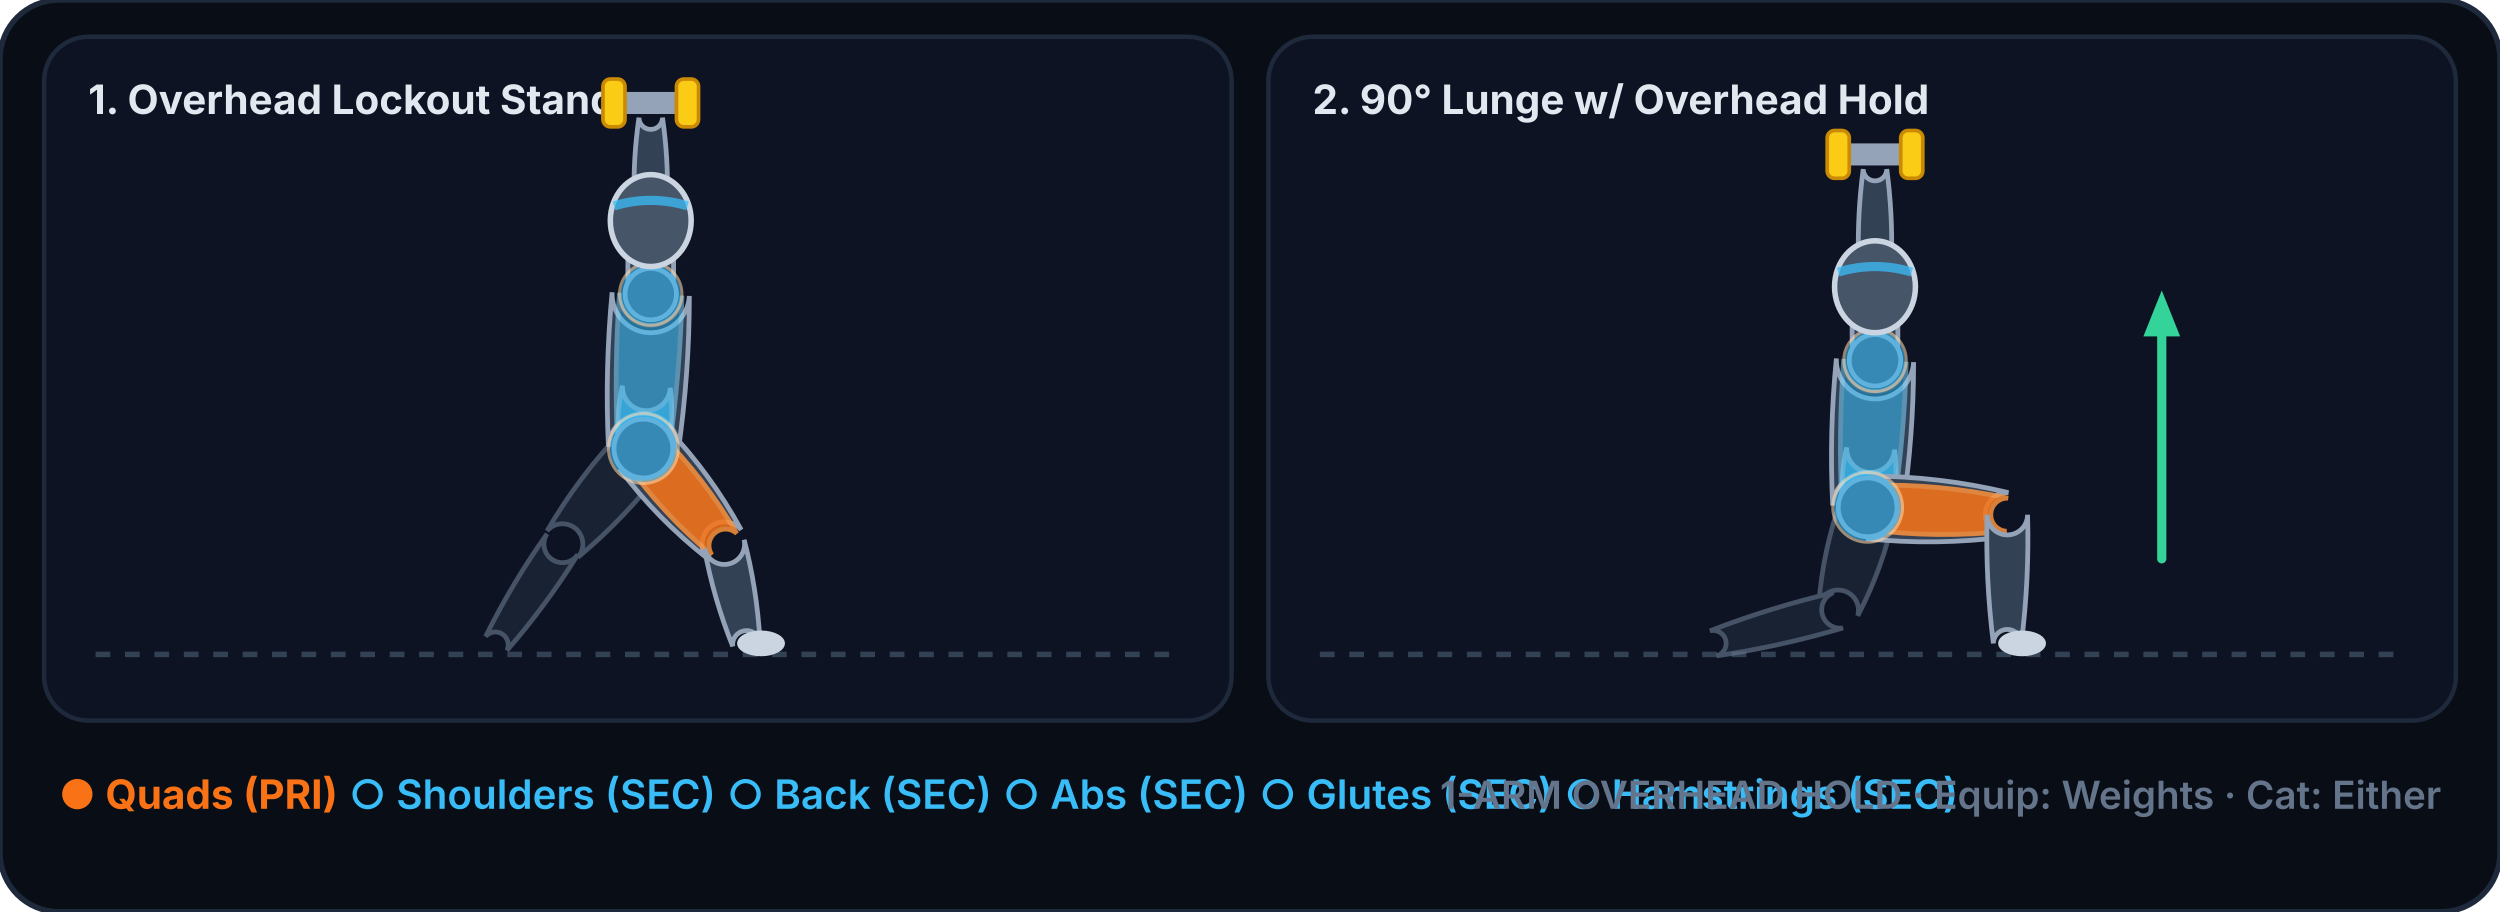
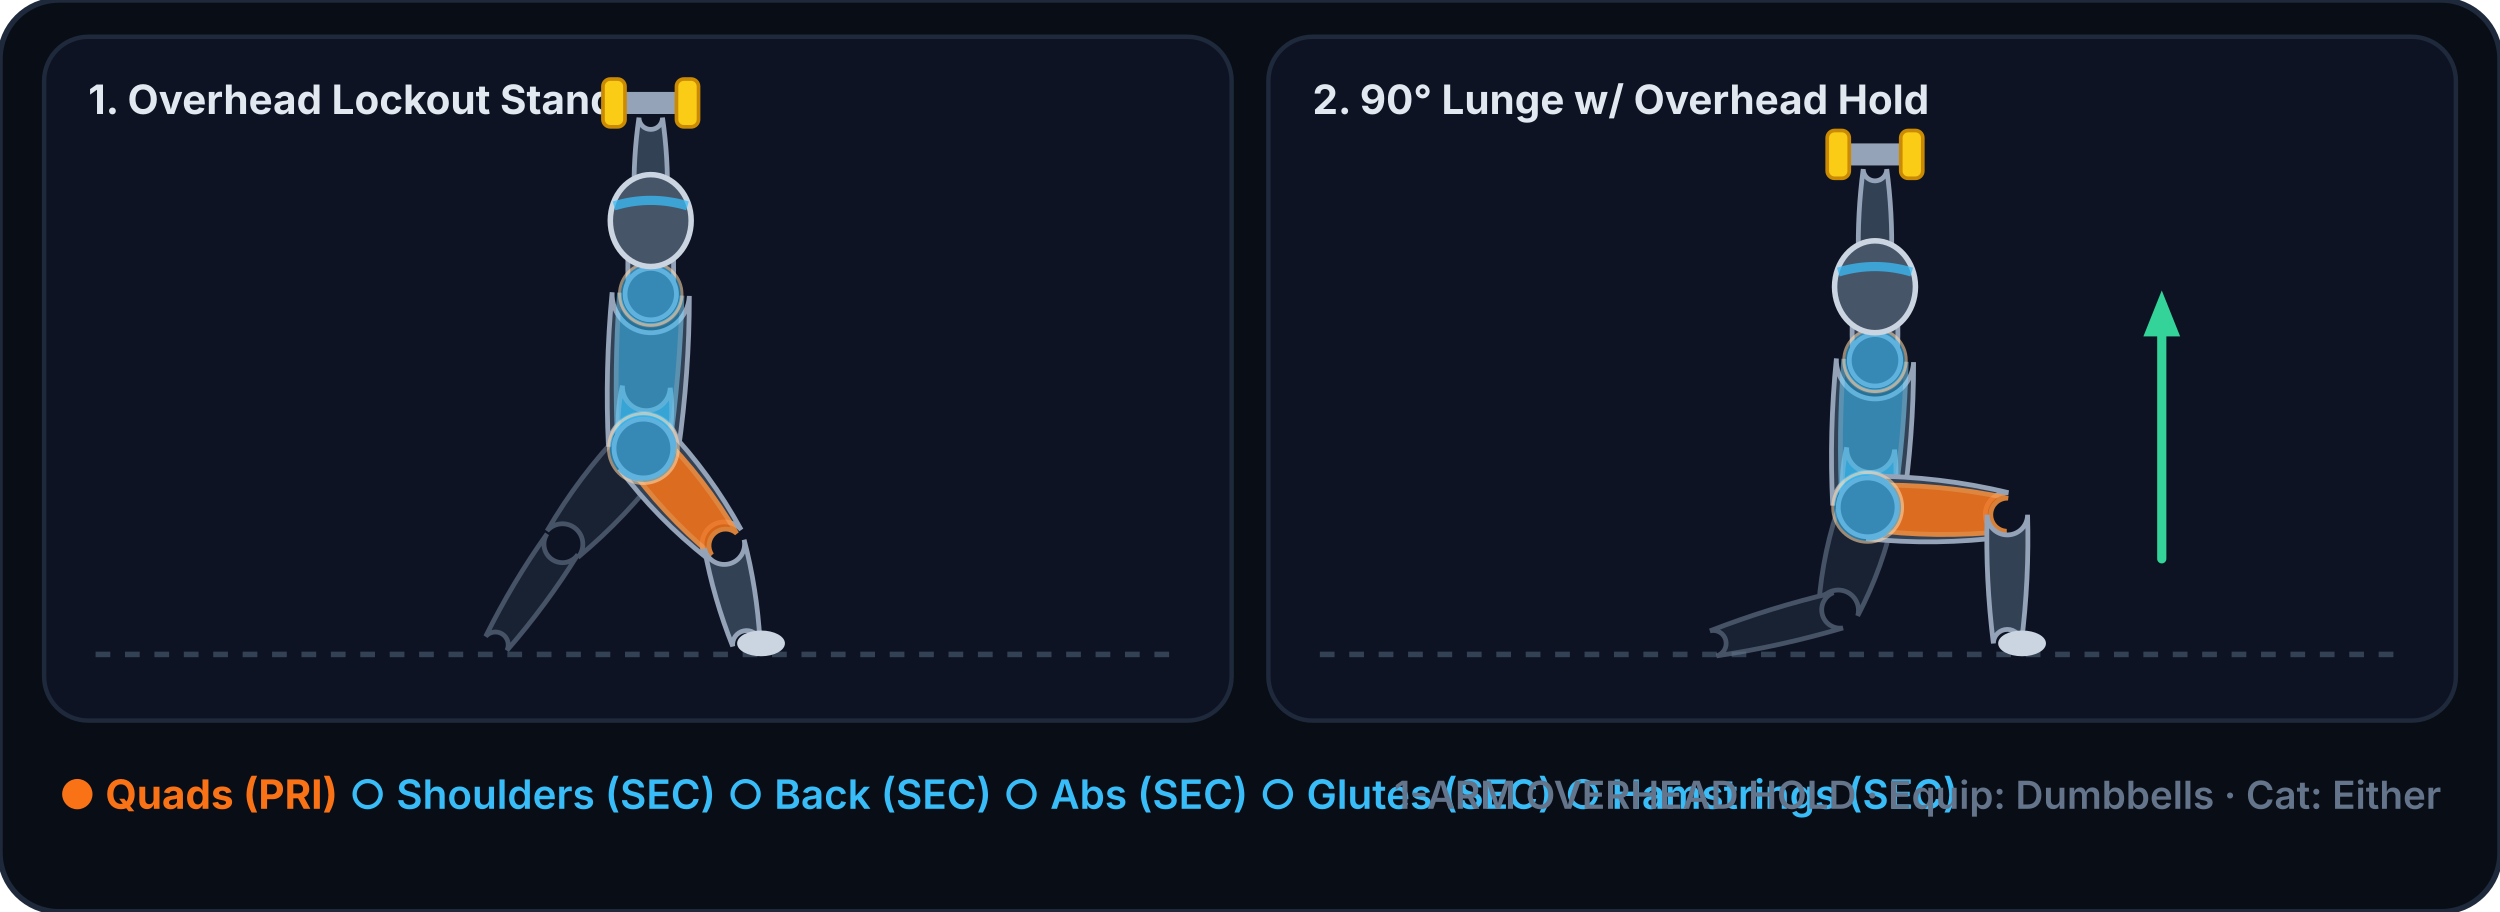
<svg xmlns="http://www.w3.org/2000/svg" viewBox="0 0 680 248" width="680" height="248" role="img" aria-label="Lunges with one dumbbell up multi-step exercise diagram">
  <defs>
    <marker id="arrow" viewBox="0 0 10 10" refX="6" refY="5" markerWidth="5" markerHeight="5" orient="auto-start-reverse">
      <path d="M 0 1 L 10 5 L 0 9 z" fill="#34d399" />
    </marker>
  </defs>
  <rect width="680" height="248" rx="16" fill="#090d16" stroke="#1e293b" stroke-width="1.5" />
  <g transform="translate(12, 10)">
    <rect width="323" height="186" rx="12" fill="#0d1322" stroke="#1e293b" stroke-width="1.2" />
    <text x="12" y="21" fill="#e2e8f0" font-family="-apple-system, BlinkMacSystemFont, sans-serif" font-size="11" font-weight="700">1. Overhead Lockout Stand</text>
    <line x1="14" y1="168" x2="309" y2="168" stroke="#334155" stroke-width="1.5" stroke-dasharray="4 4" />
    <g transform="translate(59, 0)">
      <g opacity="0.65">
        <path d="M 98.3 107.2 Q 86.5 119.5 77.8 134.4 A 5.5 5.5 0 0 1 86.2 141.6 Q 99.5 130.5 109.7 116.8 A 7.5 7.5 0 0 1 98.3 107.2 Z" fill="#1e293b" stroke="#64748b" stroke-width="1.3" />
        <path d="M 77.8 135.2 Q 68.4 148.4 61.1 163.1 A 3.5 3.5 0 0 1 66.9 166.9 Q 77.6 154.6 86.2 140.8 A 5 5 0 0 1 77.8 135.2 Z" fill="#1e293b" stroke="#64748b" stroke-width="1.3" />
      </g>
      <path d="M 113.5 112.5 Q 116.5 91.5 116.5 70.5 A 10.5 10.5 0 0 1 95.5 69.5 Q 93.5 90.5 94.5 111.5 A 9.5 9.5 0 0 1 113.5 112.5 Z" fill="#334155" stroke="#94a3b8" stroke-width="1.3" />
      <g opacity="0.55">
        <path d="M 111.0 112.3 Q 114.0 91.4 114.5 70.4 A 8.5 8.5 0 0 1 97.5 69.6 Q 96.0 90.6 97.0 111.7 A 7 7 0 0 1 111.0 112.3 Z" fill="#38bdf8" stroke="#7dd3fc" stroke-width="1.3" />
      </g>
      <g opacity="0.55">
        <path d="M 110.5 112.3 Q 112.4 104.0 111.3 95.5 A 6.5 6.5 0 0 1 98.3 94.9 Q 96.4 103.2 97.5 111.7 A 6.5 6.5 0 0 1 110.5 112.3 Z" fill="#38bdf8" stroke="#7dd3fc" stroke-width="1.3" />
      </g>
      <path d="M 97.5 117.5 Q 107.7 131.1 121.4 141.9 A 6 6 0 0 1 130.6 134.1 Q 122.3 118.9 110.5 106.5 A 8.5 8.5 0 0 1 97.5 117.5 Z" fill="#334155" stroke="#94a3b8" stroke-width="1.3" />
      <g opacity="0.85">
        <path d="M 99.4 115.9 Q 109.3 129.8 122.6 140.9 A 4.5 4.5 0 0 1 129.4 135.1 Q 120.7 120.2 108.6 108.1 A 6 6 0 0 1 99.4 115.9 Z" fill="#f97316" stroke="#fb923c" stroke-width="1.3" />
      </g>
      <circle cx="104.0" cy="112.0" r="8" fill="#334155" stroke="#94a3b8" stroke-width="1.3" />
      <circle cx="104.0" cy="112.0" r="9.5" fill="#38bdf8" opacity="0.58" stroke="#fed7aa" stroke-width="0.8" />
      <path d="M 120.6 139.2 Q 123.1 152.8 128.3 165.8 A 3.8 3.8 0 0 1 135.7 164.2 Q 134.9 150.2 131.4 136.8 A 5.5 5.5 0 0 1 120.6 139.2 Z" fill="#334155" stroke="#94a3b8" stroke-width="1.3" />
      <ellipse cx="136.0" cy="165.0" rx="6.5" ry="3.5" fill="#cbd5e1" />
      <path d="M 112.0 70.0 Q 112.8 57.0 110.8 44.0 A 4.8 4.8 0 0 1 101.2 44.0 Q 99.2 57.0 100.0 70.0 A 6 6 0 0 1 112.0 70.0 Z" fill="#334155" stroke="#94a3b8" stroke-width="1.3" />
      <path d="M 110.5 44.0 Q 110.8 33.0 109.2 22.0 A 3.2 3.2 0 0 1 102.8 22.0 Q 101.2 33.0 101.5 44.0 A 4.5 4.5 0 0 1 110.5 44.0 Z" fill="#334155" stroke="#94a3b8" stroke-width="1.3" />
      <circle cx="106.0" cy="70.0" r="7" fill="#334155" stroke="#94a3b8" stroke-width="1.3" />
      <circle cx="106.0" cy="70.0" r="8.5" fill="#38bdf8" opacity="0.58" stroke="#fed7aa" stroke-width="0.8" />
      <g transform="translate(106.0, 50.0) rotate(0)">
        <ellipse cx="0" cy="0" rx="11" ry="12.5" fill="#475569" stroke="#cbd5e1" stroke-width="1.5" />
        <path d="M -10 -4 Q 0 -7 10 -4" stroke="#38bdf8" stroke-width="2.5" fill="none" opacity="0.75" />
      </g>
      <g transform="translate(106.0, 18.0) rotate(0)">
        <rect x="-11" y="-3" width="22" height="6" rx="2" fill="#94a3b8" />
        <rect x="-13" y="-6.5" width="6" height="13" rx="2" fill="#facc15" stroke="#ca8a04" stroke-width="1" />
        <rect x="7" y="-6.5" width="6" height="13" rx="2" fill="#facc15" stroke="#ca8a04" stroke-width="1" />
      </g>
    </g>
  </g>
  <g transform="translate(345, 10)">
    <rect width="323" height="186" rx="12" fill="#0d1322" stroke="#1e293b" stroke-width="1.2" />
    <text x="12" y="21" fill="#e2e8f0" font-family="-apple-system, BlinkMacSystemFont, sans-serif" font-size="11" font-weight="700">2. 90° Lunge w/ Overhead Hold</text>
    <line x1="14" y1="168" x2="309" y2="168" stroke="#334155" stroke-width="1.5" stroke-dasharray="4 4" />
    <g transform="translate(59, 0)">
      <g opacity="0.65">
        <path d="M 96.8 125.9 Q 91.8 139.7 90.7 154.5 A 5.5 5.5 0 0 1 101.3 157.5 Q 108.2 144.3 111.2 130.1 A 7.5 7.5 0 0 1 96.8 125.9 Z" fill="#1e293b" stroke="#64748b" stroke-width="1.3" />
        <path d="M 94.7 151.2 Q 77.6 155.2 61.1 161.6 A 3.5 3.5 0 0 1 62.9 168.4 Q 80.4 165.8 97.3 160.8 A 5 5 0 0 1 94.7 151.2 Z" fill="#1e293b" stroke="#64748b" stroke-width="1.3" />
      </g>
      <path d="M 113.5 128.5 Q 116.5 108.6 116.5 88.5 A 10.5 10.5 0 0 1 95.5 87.5 Q 93.5 107.4 94.5 127.5 A 9.5 9.5 0 0 1 113.5 128.5 Z" fill="#334155" stroke="#94a3b8" stroke-width="1.3" />
      <g opacity="0.55">
        <path d="M 111.0 128.3 Q 114.0 108.4 114.5 88.4 A 8.5 8.5 0 0 1 97.5 87.6 Q 96.0 107.6 97.0 127.7 A 7 7 0 0 1 111.0 128.3 Z" fill="#38bdf8" stroke="#7dd3fc" stroke-width="1.3" />
      </g>
      <g opacity="0.55">
        <path d="M 110.5 128.3 Q 112.4 120.4 111.3 112.3 A 6.5 6.5 0 0 1 98.3 111.7 Q 96.4 119.6 97.5 127.7 A 6.5 6.5 0 0 1 110.5 128.3 Z" fill="#38bdf8" stroke="#7dd3fc" stroke-width="1.3" />
      </g>
      <path d="M 103.6 136.5 Q 122.5 138.5 141.7 136.0 A 6 6 0 0 1 142.3 124.0 Q 123.5 119.5 104.4 119.5 A 8.5 8.5 0 0 1 103.6 136.5 Z" fill="#334155" stroke="#94a3b8" stroke-width="1.3" />
      <g opacity="0.85">
        <path d="M 103.7 134.0 Q 122.6 136.5 141.8 134.5 A 4.5 4.5 0 0 1 142.2 125.5 Q 123.4 121.5 104.3 122.0 A 6 6 0 0 1 103.7 134.0 Z" fill="#f97316" stroke="#fb923c" stroke-width="1.3" />
      </g>
      <circle cx="104.0" cy="128.0" r="8" fill="#334155" stroke="#94a3b8" stroke-width="1.3" />
      <circle cx="104.0" cy="128.0" r="9.5" fill="#38bdf8" opacity="0.58" stroke="#fed7aa" stroke-width="0.8" />
      <path d="M 136.5 130.0 Q 136.0 147.5 138.2 165.0 A 3.8 3.8 0 0 1 145.8 165.0 Q 148.0 147.5 147.5 130.0 A 5.5 5.5 0 0 1 136.5 130.0 Z" fill="#334155" stroke="#94a3b8" stroke-width="1.3" />
      <ellipse cx="146.0" cy="165.0" rx="6.5" ry="3.5" fill="#cbd5e1" />
      <path d="M 112.0 88.0 Q 112.8 74.0 110.8 60.0 A 4.8 4.8 0 0 1 101.2 60.0 Q 99.2 74.0 100.0 88.0 A 6 6 0 0 1 112.0 88.0 Z" fill="#334155" stroke="#94a3b8" stroke-width="1.3" />
      <path d="M 110.5 60.0 Q 110.8 48.0 109.2 36.0 A 3.2 3.2 0 0 1 102.8 36.0 Q 101.2 48.0 101.5 60.0 A 4.5 4.5 0 0 1 110.5 60.0 Z" fill="#334155" stroke="#94a3b8" stroke-width="1.3" />
      <circle cx="106.0" cy="88.0" r="7" fill="#334155" stroke="#94a3b8" stroke-width="1.3" />
      <circle cx="106.0" cy="88.0" r="8.5" fill="#38bdf8" opacity="0.58" stroke="#fed7aa" stroke-width="0.8" />
      <g transform="translate(106.0, 68.0) rotate(0)">
        <ellipse cx="0" cy="0" rx="11" ry="12.5" fill="#475569" stroke="#cbd5e1" stroke-width="1.5" />
        <path d="M -10 -4 Q 0 -7 10 -4" stroke="#38bdf8" stroke-width="2.5" fill="none" opacity="0.75" />
      </g>
      <g transform="translate(106.0, 32.0) rotate(0)">
        <rect x="-11" y="-3" width="22" height="6" rx="2" fill="#94a3b8" />
        <rect x="-13" y="-6.5" width="6" height="13" rx="2" fill="#facc15" stroke="#ca8a04" stroke-width="1" />
        <rect x="7" y="-6.5" width="6" height="13" rx="2" fill="#facc15" stroke="#ca8a04" stroke-width="1" />
      </g>
      <path d="M 184 142 L 184 74" stroke="#34d399" stroke-width="2.5" stroke-linecap="round" marker-end="url(#arrow)" />
    </g>
  </g>
  <text x="16" y="220" fill="#cbd5e1" font-family="-apple-system, BlinkMacSystemFont, sans-serif" font-size="11">
    <tspan fill="#f97316" font-weight="700">● Quads (PRI)</tspan>
    <tspan fill="#38bdf8" font-weight="600">  ○ Shoulders (SEC)</tspan>
    <tspan fill="#38bdf8" font-weight="600">  ○ Back (SEC)</tspan>
    <tspan fill="#38bdf8" font-weight="600">  ○ Abs (SEC)</tspan>
    <tspan fill="#38bdf8" font-weight="600">  ○ Glutes (SEC)</tspan>
    <tspan fill="#38bdf8" font-weight="600">  ○ Hamstrings (SEC)</tspan>
  </text>
  <text x="664" y="220" text-anchor="end" fill="#64748b" font-family="-apple-system, BlinkMacSystemFont, sans-serif" font-size="10.5" font-weight="600">
-     1-ARM OVERHEAD HOLD · Equip: Weights · Cat: Either
+     1-ARM OVERHEAD HOLD · Equip: Dumbbells · Cat: Either
  </text>
</svg>
